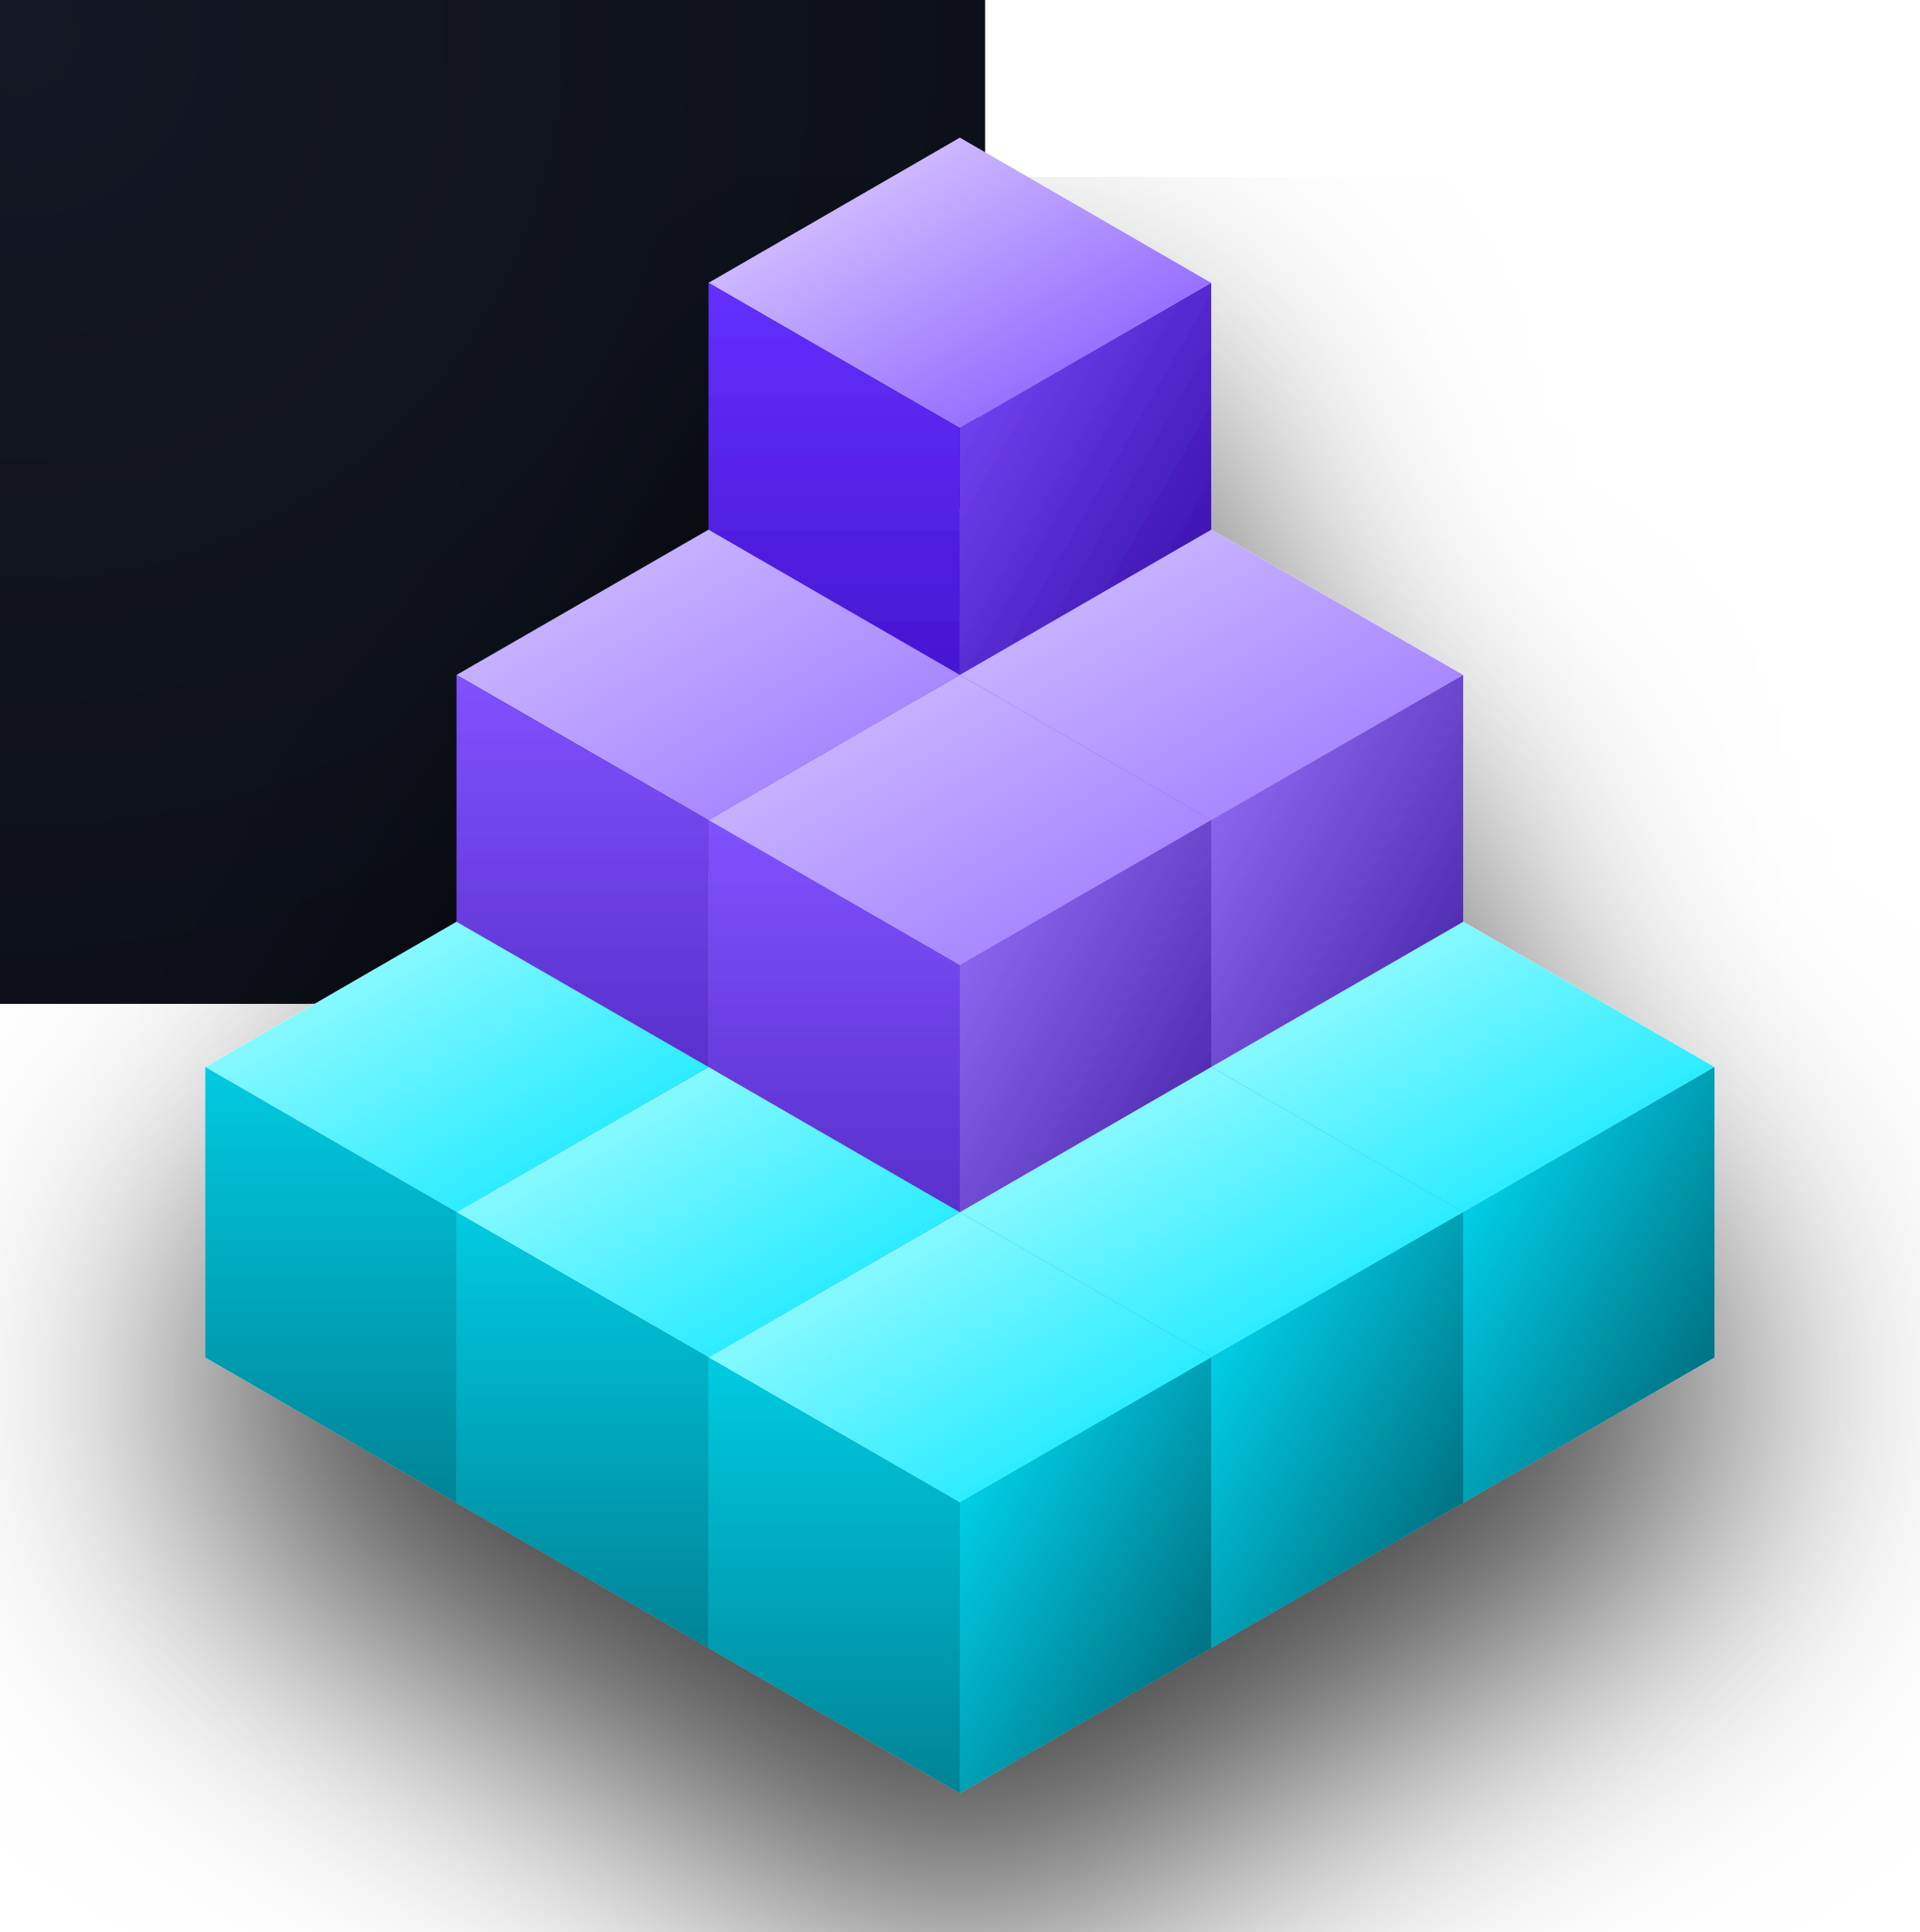
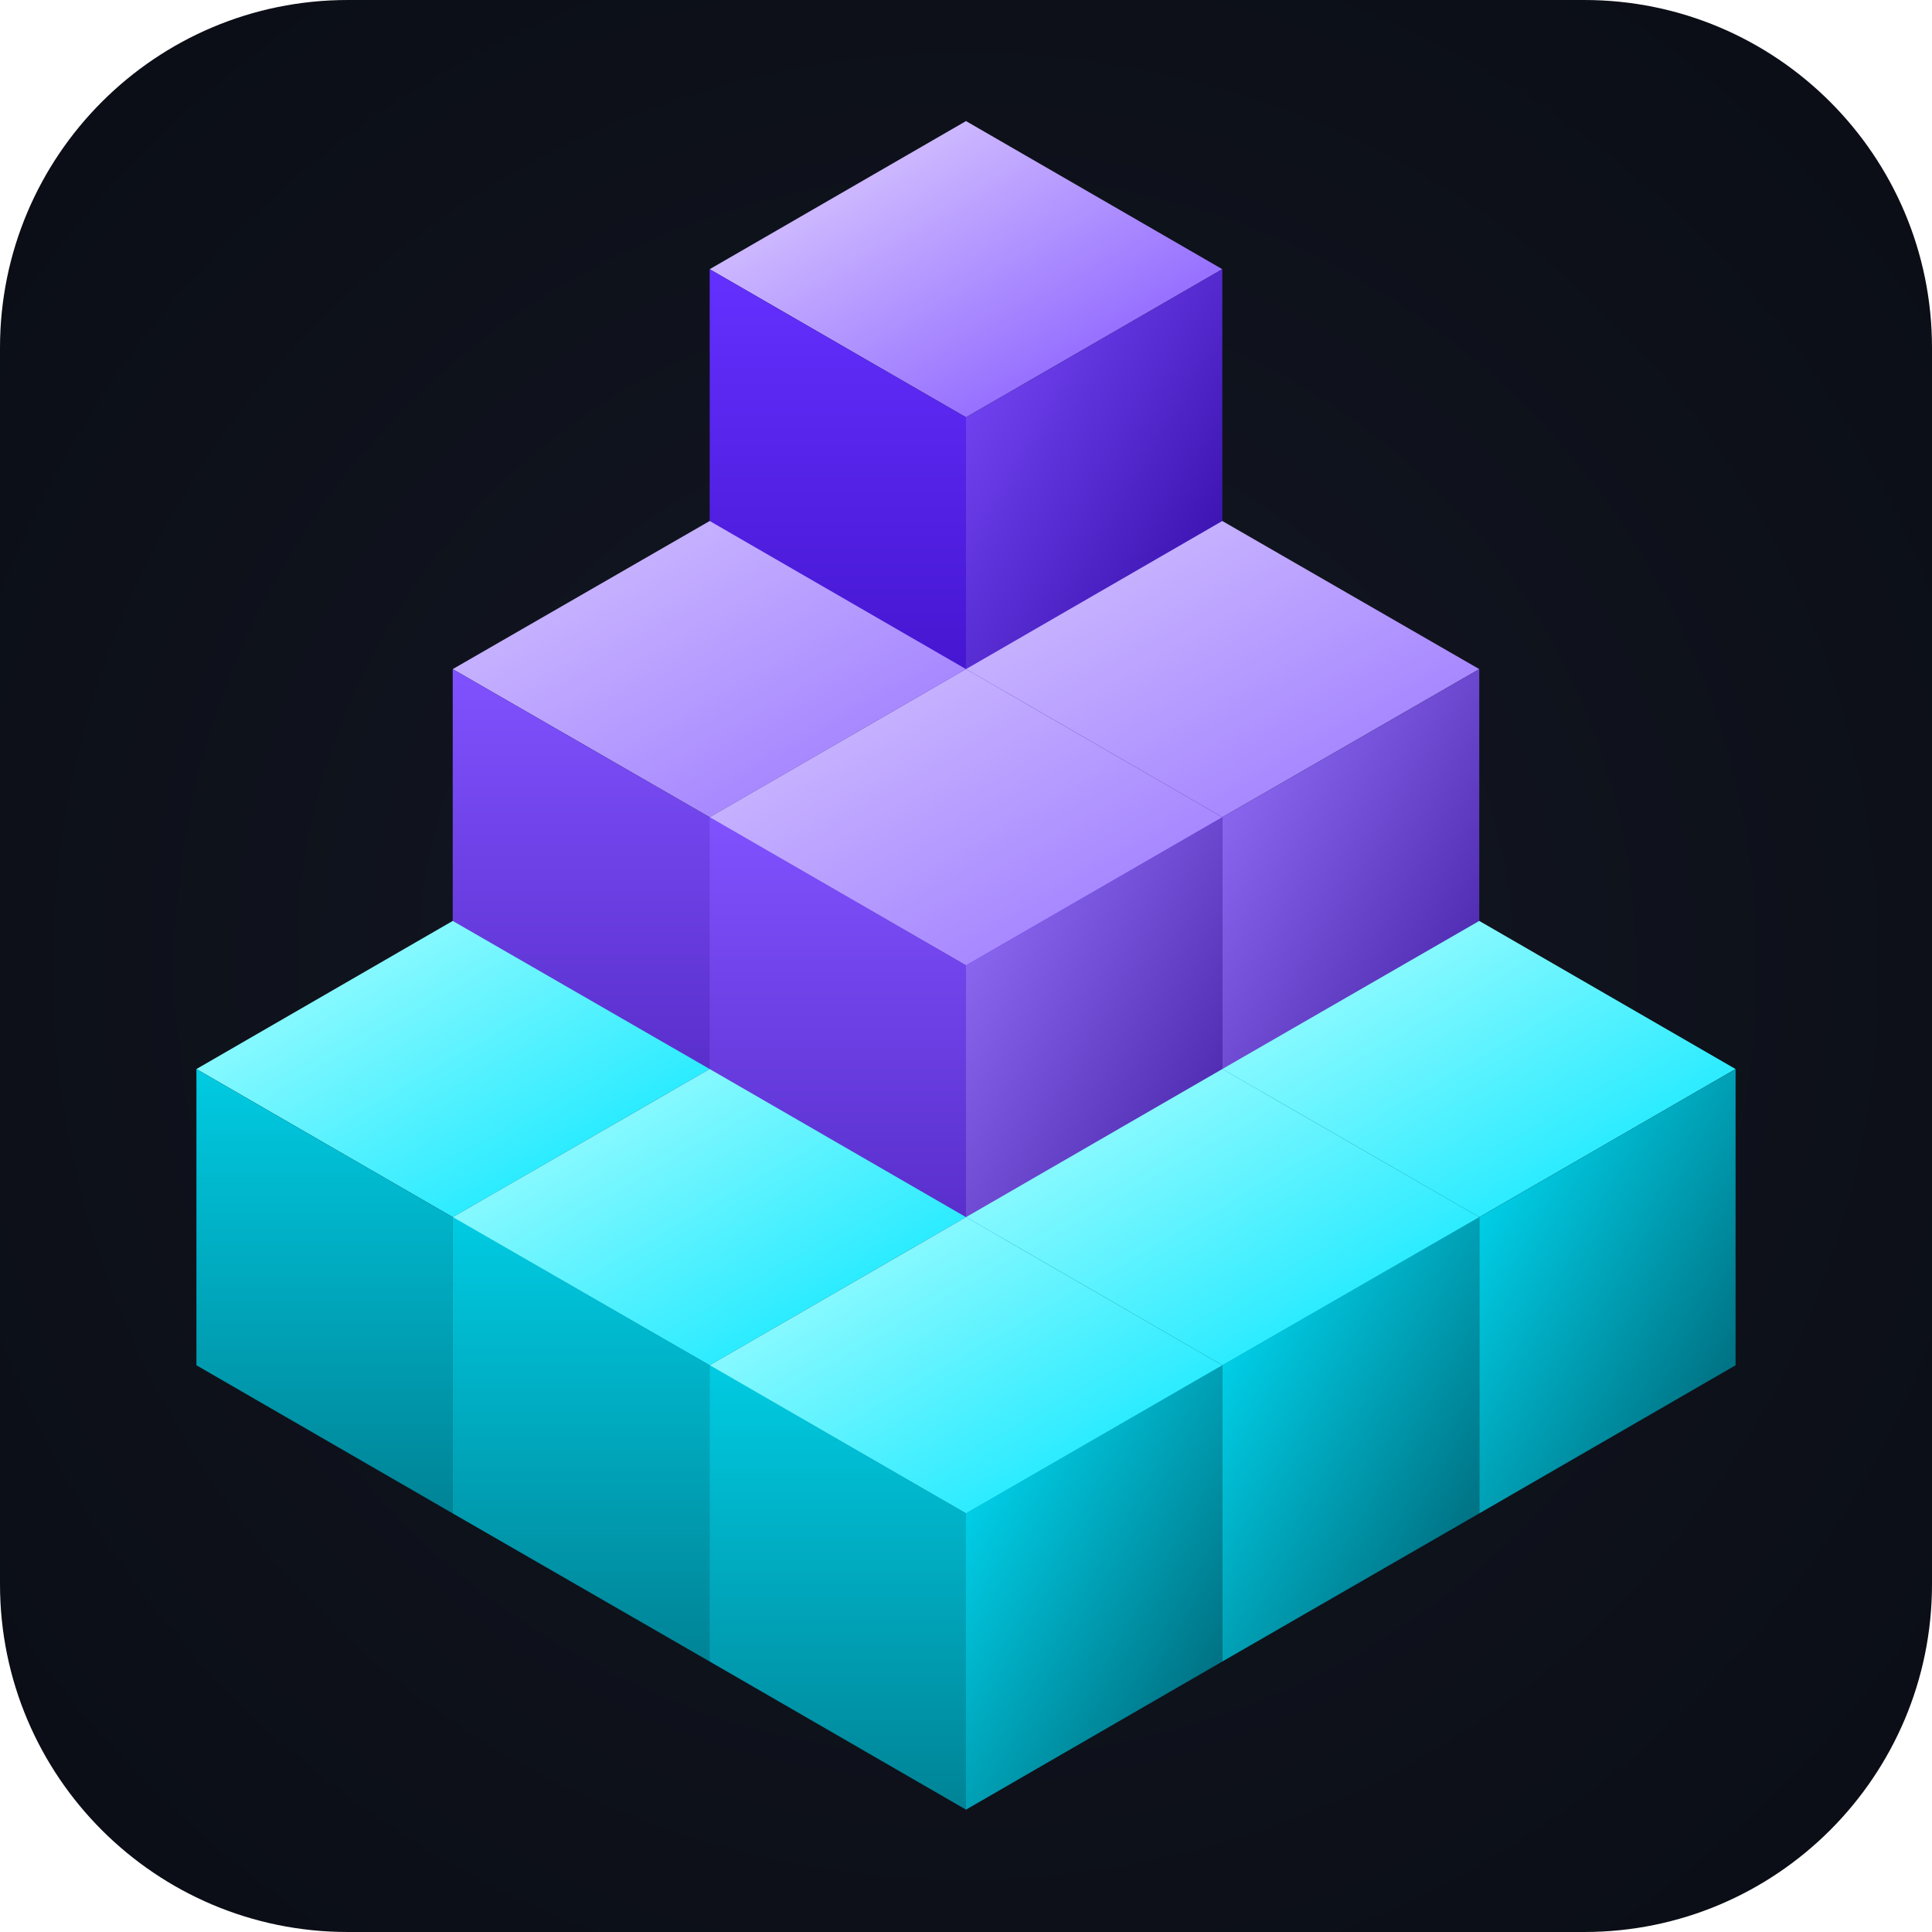
- <svg xmlns="http://www.w3.org/2000/svg" viewBox="148 147 304 306" width="100%" height="100%">
+ <svg xmlns="http://www.w3.org/2000/svg" viewBox="150 150 300 300" width="100%" height="100%">
  <defs>
    <radialGradient id="bg" cx="50%" cy="50%" r="75%">
      <stop offset="0%" stop-color="#141824" />
      <stop offset="100%" stop-color="#090C13" />
    </radialGradient>
-     <filter id="pyramidShadow" x="-30%" y="-30%" width="160%" height="160%">
-       <feDropShadow dx="0" dy="28" stdDeviation="24" flood-color="#000000" flood-opacity="0.75" />
-     </filter>
    <linearGradient id="t-top" x1="0%" y1="0%" x2="100%" y2="100%">
      <stop offset="0%" stop-color="#B2FFFF" />
      <stop offset="100%" stop-color="#00E5FF" />
    </linearGradient>
    <linearGradient id="t-left" x1="0%" y1="0%" x2="0%" y2="100%">
      <stop offset="0%" stop-color="#00CBE2" />
      <stop offset="100%" stop-color="#008396" />
    </linearGradient>
    <linearGradient id="t-right" x1="0%" y1="0%" x2="100%" y2="100%">
      <stop offset="0%" stop-color="#00E5FF" />
      <stop offset="100%" stop-color="#005B6B" />
    </linearGradient>
    <linearGradient id="m-top" x1="0%" y1="0%" x2="100%" y2="100%">
      <stop offset="0%" stop-color="#D4C4FF" />
      <stop offset="100%" stop-color="#9975FF" />
    </linearGradient>
    <linearGradient id="m-left" x1="0%" y1="0%" x2="0%" y2="100%">
      <stop offset="0%" stop-color="#8052FF" />
      <stop offset="100%" stop-color="#552BC6" />
    </linearGradient>
    <linearGradient id="m-right" x1="0%" y1="0%" x2="100%" y2="100%">
      <stop offset="0%" stop-color="#9975FF" />
      <stop offset="100%" stop-color="#3D1A9E" />
    </linearGradient>
    <linearGradient id="v-top" x1="0%" y1="0%" x2="100%" y2="100%">
      <stop offset="0%" stop-color="#E7DBFF" />
      <stop offset="100%" stop-color="#7C4DFF" />
    </linearGradient>
    <linearGradient id="v-left" x1="0%" y1="0%" x2="0%" y2="100%">
      <stop offset="0%" stop-color="#6430FF" />
      <stop offset="100%" stop-color="#4213CC" />
    </linearGradient>
    <linearGradient id="v-right" x1="0%" y1="0%" x2="100%" y2="100%">
      <stop offset="0%" stop-color="#7C4DFF" />
      <stop offset="100%" stop-color="#2D069E" />
    </linearGradient>
  </defs>
-   <rect width="100%" height="100%" rx="108" fill="url(#bg)" />
-   <g filter="url(#pyramidShadow)" transform="translate(300, 270)">
+   <rect x="150" y="150" width="300" height="300" rx="54" fill="url(#bg)" />
+   <g transform="translate(300, 270)">
    <g>
      <polygon points="0.0,-101.2 39.8,-78.2 0.0,-55.2 -39.8,-78.2" fill="url(#v-top)" />
      <polygon points="-39.8,-78.2 0.0,-55.2 0.0,-9.2 -39.8,-32.2" fill="url(#v-left)" />
      <polygon points="0.0,-55.2 39.8,-78.2 39.8,-32.2 0.0,-9.2" fill="url(#v-right)" />
    </g>
    <g>
      <polygon points="39.8,-39.1 79.7,-16.1 39.8,6.9 0.0,-16.1" fill="url(#m-top)" />
      <polygon points="0.0,-16.1 39.8,6.9 39.8,52.9 0.0,29.9" fill="url(#m-left)" />
      <polygon points="39.8,6.9 79.7,-16.1 79.7,29.9 39.8,52.9" fill="url(#m-right)" />
    </g>
    <g>
      <polygon points="-39.8,-39.1 0.0,-16.1 -39.8,6.9 -79.7,-16.1" fill="url(#m-top)" />
      <polygon points="-79.7,-16.1 -39.8,6.9 -39.8,52.9 -79.7,29.9" fill="url(#m-left)" />
      <polygon points="-39.8,6.9 0.0,-16.1 0.0,29.9 -39.8,52.9" fill="url(#m-right)" />
    </g>
    <g>
      <polygon points="79.7,23.0 119.5,46.0 79.7,69.0 39.8,46.0" fill="url(#t-top)" />
      <polygon points="39.8,46.0 79.7,69.0 79.7,115.0 39.8,92.0" fill="url(#t-left)" />
      <polygon points="79.7,69.0 119.5,46.0 119.5,92.0 79.7,115.0" fill="url(#t-right)" />
    </g>
    <g>
      <polygon points="-79.7,23.0 -39.8,46.0 -79.7,69.0 -119.5,46.0" fill="url(#t-top)" />
      <polygon points="-119.5,46.0 -79.7,69.0 -79.7,115.0 -119.5,92.0" fill="url(#t-left)" />
      <polygon points="-79.7,69.0 -39.8,46.0 -39.8,92.0 -79.7,115.0" fill="url(#t-right)" />
    </g>
    <g>
      <polygon points="0.0,-16.1 39.8,6.9 0.0,29.9 -39.8,6.9" fill="url(#m-top)" />
      <polygon points="-39.8,6.9 0.0,29.9 0.0,75.9 -39.8,52.9" fill="url(#m-left)" />
      <polygon points="0.0,29.9 39.8,6.9 39.8,52.9 0.0,75.9" fill="url(#m-right)" />
    </g>
    <g>
      <polygon points="39.8,46.0 79.7,69.0 39.8,92.0 0.0,69.0" fill="url(#t-top)" />
      <polygon points="0.0,69.0 39.8,92.0 39.8,138.0 0.0,115.0" fill="url(#t-left)" />
      <polygon points="39.8,92.0 79.7,69.0 79.7,115.0 39.8,138.0" fill="url(#t-right)" />
    </g>
    <g>
      <polygon points="-39.8,46.0 0.0,69.0 -39.8,92.0 -79.7,69.0" fill="url(#t-top)" />
      <polygon points="-79.7,69.0 -39.8,92.0 -39.8,138.0 -79.7,115.0" fill="url(#t-left)" />
      <polygon points="-39.8,92.0 0.0,69.0 0.0,115.0 -39.8,138.0" fill="url(#t-right)" />
    </g>
    <g>
      <polygon points="0.0,69.0 39.8,92.0 0.0,115.0 -39.8,92.0" fill="url(#t-top)" />
      <polygon points="-39.8,92.0 0.0,115.0 0.0,161.0 -39.8,138.0" fill="url(#t-left)" />
      <polygon points="0.0,115.0 39.8,92.0 39.8,138.0 0.0,161.0" fill="url(#t-right)" />
    </g>
  </g>
</svg>
